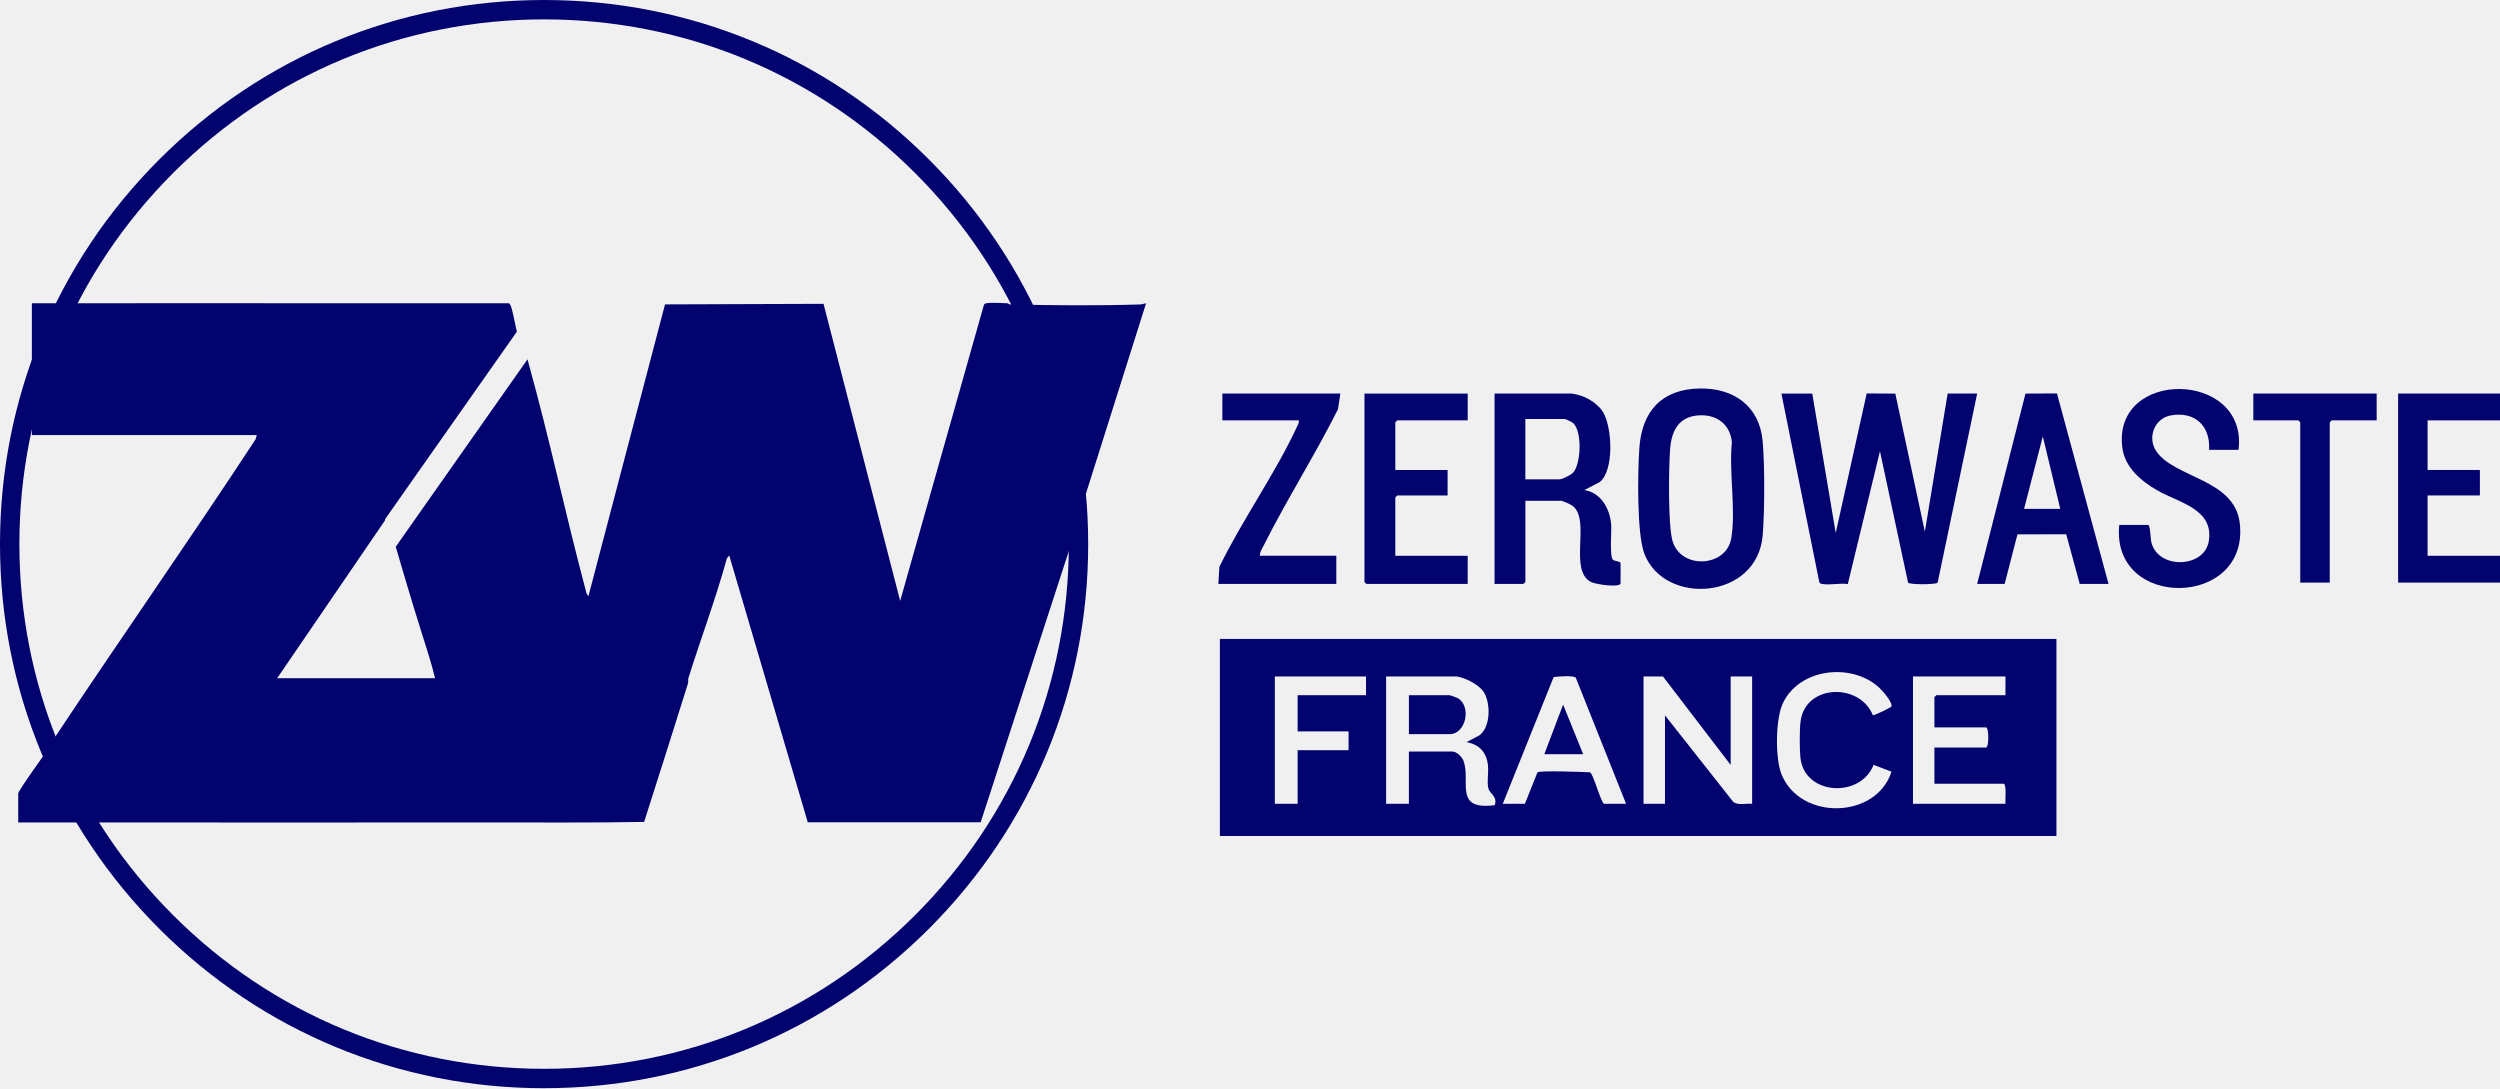
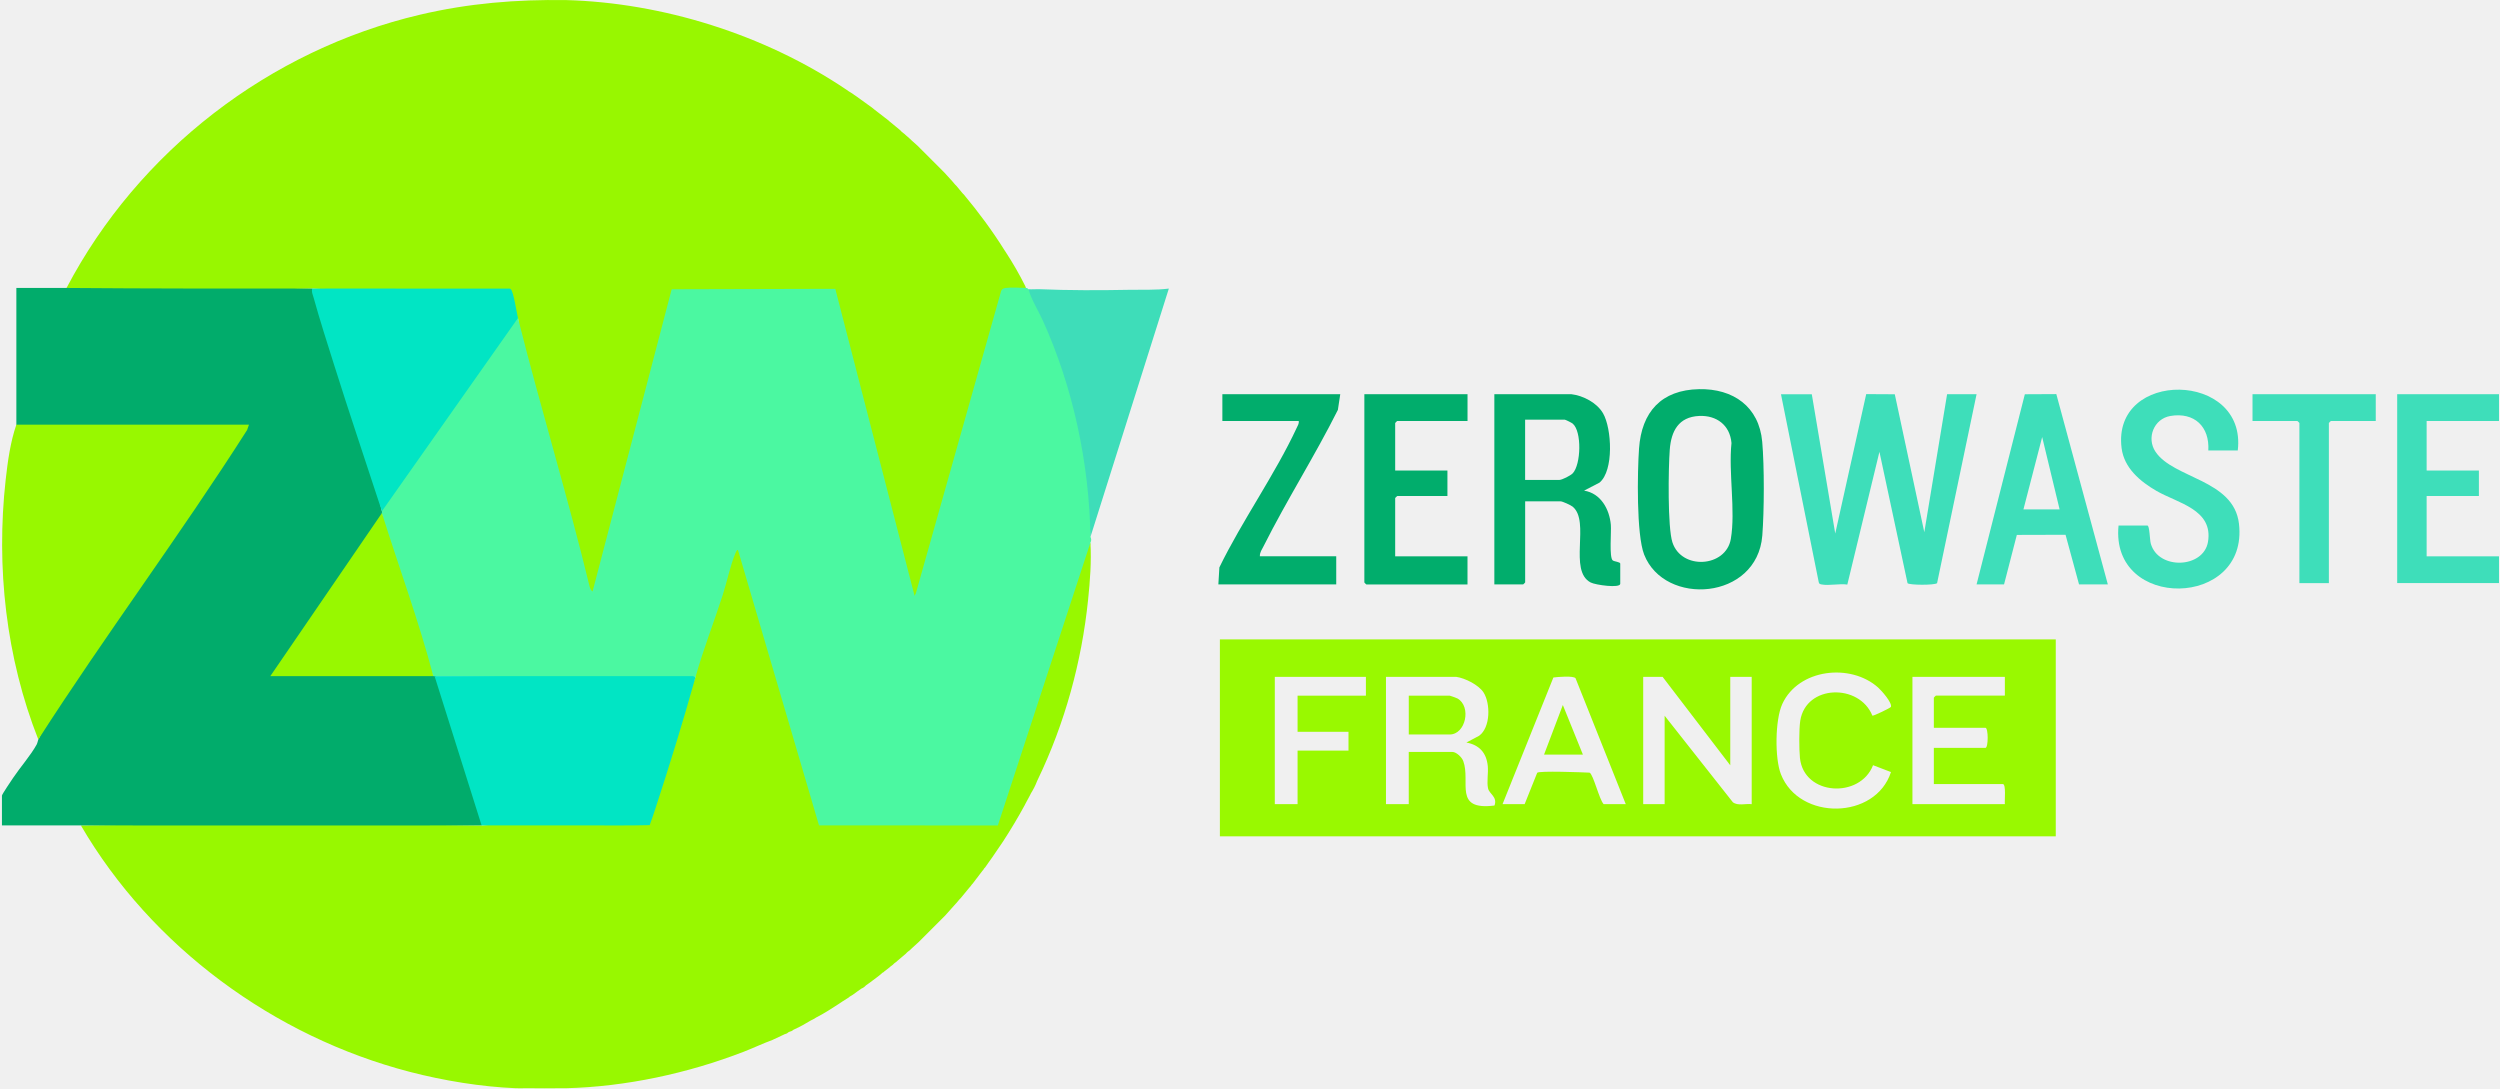
- <svg xmlns="http://www.w3.org/2000/svg" id="Capa_2" data-name="Capa 2" viewBox="0 0 1289.98 561.51">
+ <svg xmlns="http://www.w3.org/2000/svg" width="1291" height="562" viewBox="0 0 1291 562" fill="none">
+   <g clip-path="url(#clip0_716_245)">
+     <path d="M1061.6 330.17V431.87H629.949V330.17H1061.6ZM966.889 369.57C967.329 369.88 976.319 365.54 976.479 365.03C977.159 362.84 971.649 356.66 969.919 355.1C955.669 342.28 928.679 345.35 920.349 363.59C916.639 371.72 916.439 391.61 919.669 399.82C929.179 424.02 968.589 423.27 976.499 398.69L967.249 395.15C960.529 412.5 931.469 410.96 929.489 391.39C929.039 386.95 928.979 376.49 929.649 372.19C932.569 353.44 960.179 352.85 966.899 369.57H966.889ZM705.349 349.54H658.309V415.27H670.069V387.6H696.359V377.91H670.069V359.23H705.349V349.54ZM752.039 349.54H715.719V415.27H727.479V388.29H749.959C752.029 388.29 754.879 390.98 755.629 393C759.589 403.77 750.309 418.7 771.759 415.97C773.369 411.47 769.089 410.02 768.439 407.17C767.689 403.83 768.639 399.15 768.289 395.56C767.609 388.78 763.939 384.69 757.239 383.44L763.789 379.97C769.789 375.68 769.689 363.2 766.119 357.61C763.619 353.71 756.519 350.15 752.049 349.54H752.039ZM839.549 415.27L813.609 350.23C812.469 348.86 804.349 349.56 802.169 349.86L775.909 415.27H787.319L793.809 399.07C794.579 397.95 817.479 398.82 820.879 399C822.799 399.95 825.869 412.91 828.129 415.27H839.539H839.549ZM893.509 395.2L858.579 349.54H848.549V415.27H859.619V369.61L894.849 414.28C897.439 416.27 901.439 414.89 904.579 415.27V349.54H893.509V395.2ZM1035.31 349.54H987.579V415.27H1035.31C1035.08 413.58 1036.04 404.89 1034.27 404.89H998.639V386.21H1025.27C1026.83 386.21 1026.83 375.83 1025.27 375.83H998.639V360.26C998.639 360.19 999.599 359.22 999.679 359.22H1035.31V349.53V349.54Z" fill="#99F900" />
+     <path d="M935.609 203.56L947.719 275.52L963.709 203.52L978.469 203.6L993.709 274.83L1005.48 203.57H1020.7L1000.31 301.14C999.219 302.24 985.869 302.22 985.049 301.14L970.539 233.32L953.959 301.87C949.999 301.27 944.499 302.53 940.789 301.83C939.979 301.68 939.389 301.6 939.199 300.66L919.699 203.59H935.609V203.56Z" fill="#3EDEBA" />
+     <path d="M811.44 203.56C817.61 204.29 824.69 208.02 827.83 213.46C832.33 221.26 833.49 243.01 825.98 249.23L818.02 253.36C826.66 254.75 831.12 262.93 831.84 271.02C832.16 274.55 830.9 287.89 832.83 289.4C833.62 290.02 836.7 290.16 836.7 291.07V301.45C836.7 303.87 823.97 302.11 821.44 300.8C809.75 294.74 821.34 269.31 812.15 261.66C811.19 260.86 806.9 258.9 805.92 258.9H787.59V300.76C787.59 300.83 786.63 301.8 786.55 301.8H771.68V203.56H811.46H811.44ZM787.58 247.84H805.22C806.61 247.84 811.07 245.59 812.17 244.41C816.41 239.89 816.95 222.84 812.15 218.76C811.6 218.29 808.39 216.7 807.98 216.7H787.57V247.83L787.58 247.84Z" fill="#01AD6C" />
+     <path d="M877.39 200.96C894.99 200.61 908.39 209.94 910.01 228.13C911.13 240.74 911.05 263.89 910.05 276.57C907.41 309.98 859.57 313.3 849.03 286.36C845 276.05 845.54 243.67 846.4 231.59C847.74 212.68 857.92 201.35 877.4 200.96H877.39ZM877.39 214.8C866.81 215.32 862.99 222.59 862.26 232.25C861.53 241.91 861.12 272.29 863.63 280.05C868.33 294.54 891.28 293.01 893.8 278.32C896.31 263.64 892.54 244 894.14 228.79C893.36 219.56 886.45 214.36 877.39 214.8Z" fill="#01AD6C" />
+     <path d="M1155.59 232.62H1140.37C1141.12 220.35 1133.16 212.71 1120.82 214.8C1112.23 216.25 1108.35 226.17 1113.09 233.27C1122.38 247.19 1153.5 247.56 1156.2 270.41C1161.39 314.33 1089.57 315.5 1094.02 271.37H1108.89C1110.08 271.37 1110.1 278.63 1110.66 280.67C1114.48 294.43 1137.87 293.56 1140.2 279.86C1143.05 263.08 1124.54 259.82 1113.61 253.51C1105.18 248.64 1096.88 241.68 1095.59 231.4C1090.47 190.46 1160.53 191.48 1155.58 232.63L1155.59 232.62Z" fill="#3EDEBA" />
+     <path d="M1020.7 301.8L1045.63 203.59L1061.88 203.51L1088.49 301.8H1073.62L1066.65 276.16L1041.49 276.23L1034.89 301.8H1020.71H1020.7ZM1063.58 263.06L1054.58 225.7L1044.9 263.06H1063.58Z" fill="#3EDEBA" />
+     <path d="M757.831 203.56V217.4H721.511C721.441 217.4 720.471 218.36 720.471 218.44V243H747.451V256.15H721.511C721.441 256.15 720.471 257.11 720.471 257.19V287.29H757.821V301.82H705.591C705.521 301.82 704.551 300.86 704.551 300.78V203.58H757.811L757.831 203.56Z" fill="#01AD6C" />
+     <path d="M1290.48 203.56V217.4H1253.12V243H1280.1V256.14H1253.12V287.28H1290.48V301.11H1237.91V203.56H1290.48Z" fill="#3EDEBA" />
+     <path d="M692.11 203.56L690.88 211.67C678.94 235.5 664.51 258.17 652.56 281.96C651.72 283.64 650.48 285.28 650.6 287.27H690.03V301.8H629.16L629.69 292.99C641.48 268.79 658.39 245.09 669.65 220.88C670.18 219.73 670.88 218.77 670.66 217.39H631.23V203.55H692.1L692.11 203.56Z" fill="#01AD6C" />
+     <path d="M1226.84 203.56V217.4H1203.67C1203.6 217.4 1202.63 218.36 1202.63 218.44V301.12H1187.41V218.44C1187.41 218.37 1186.45 217.4 1186.37 217.4H1163.2V203.56H1226.84Z" fill="#3EDEBA" />
+     <path d="M727.49 379.289V359.229H748.59C748.84 359.229 752.17 360.429 752.65 360.699C759.95 364.869 756.92 379.289 748.59 379.289H727.49Z" fill="#99F900" />
+     <path d="M817.41 389.669H797.35L807.05 364.069L817.41 389.669Z" fill="#99F900" />
+     <path d="M292.415 0.043C341.827 1.41 394.635 17.658 437.153 46.355C437.843 46.828 438.319 47.214 439.097 47.651C439.784 48.044 440.432 48.474 441.041 48.948C441.306 49.093 441.663 49.388 442.013 49.596L450.109 55.425C450.617 55.801 451.191 56.307 451.729 56.721L458.853 62.227C458.966 62.328 459.063 62.451 459.177 62.551L464.681 67.085C464.995 67.399 465.348 67.739 465.653 68.057L467.273 69.353C467.376 69.466 467.493 69.564 467.597 69.677L470.188 71.945C470.402 72.175 470.632 72.376 470.836 72.593L473.752 75.186C474.186 75.652 474.63 76.044 475.048 76.482L486.381 87.817C486.818 88.238 487.22 88.682 487.677 89.113L490.913 92.674C491.023 92.778 491.124 92.895 491.237 92.999L493.181 95.267C493.388 95.461 493.618 95.707 493.829 95.915L497.065 99.8C497.276 100.021 497.516 100.234 497.713 100.448C505.187 109.392 512.324 118.987 518.762 129.272C518.976 129.596 519.196 129.92 519.41 130.244C523.096 135.886 526.443 141.716 529.446 147.733C529.524 148.031 529.767 148.349 529.77 148.705L529.054 149.337L522.701 149.172C520.326 148.848 518.619 149.305 517.586 150.549L473.626 306.396C473.25 307.449 472.78 308.71 471.588 307.582L430.845 149.823L347.361 150.053L306.748 305.226C305.578 306.898 304.308 304.808 303.936 303.373C293.222 261.966 282.035 220.709 270.728 179.461C269.355 174.451 268.026 169.428 267.489 164.25L266.731 163.842C266.096 158.793 264.907 154.068 263.164 149.665H178.639C172.85 149.593 167.064 149.383 161.281 149.029C125.031 150.066 88.714 149.82 52.445 149.48C46.407 149.425 40.377 149.068 34.352 148.705C71.44 78.053 139.124 25.869 216.9 7.586C242.054 1.672 266.585 -0.327 292.415 0.043Z" fill="#98F700" />
+     <path d="M529.76 148.696C529.867 148.696 529.977 148.696 530.084 148.696C530.59 148.832 530.914 149.049 531.056 149.344L532.048 150.319C538.773 164.59 545.36 178.945 550.313 194.584C555.798 211.895 559.598 229.743 561.753 247.773C562.909 257.459 564.079 267.598 563.11 277.271C563.625 278.123 563.619 279.332 563.11 280.184L562.453 284.27L516.037 426.073L515.668 426.676C485.172 427.11 453.19 426.951 422.658 426.679C408.507 379.615 394.541 332.427 380.759 285.119L379.739 287.504C373.716 307.829 367.123 328.13 359.96 348.402L359.111 349.809C358.706 350.554 358.168 350.078 357.883 349.78C313.392 349.883 268.898 349.906 224.41 349.161C224.228 349.78 223.947 349.78 223.762 349.161C223.049 347.722 222.366 346.26 221.902 344.721C214.37 319.572 206.462 294.575 198.032 269.704C197.617 268.146 197.345 266.564 197.212 264.957C196.286 264.938 196.328 264.205 197.212 263.985L197.29 262.75C220.438 229.892 243.579 197.037 266.717 164.192L267.479 164.234C279.155 210.673 293.254 256.61 304.548 303.175C304.82 303.979 305.238 305.006 306.009 305.434L346.855 149.376L431.344 149.153L472.284 307.699L472.936 306.406L516.97 150.303C517.297 149.243 518.234 148.858 519.267 148.712C522.371 148.278 526.699 148.634 529.76 148.683V148.696Z" fill="#4BF8A1" />
+     <path d="M535.914 402.601C535.817 402.815 535.694 403.026 535.59 403.249C534.748 405.518 533.624 407.669 532.354 409.727C532.169 410.126 531.936 410.515 531.706 411.023L529.438 415.233C529.344 415.44 529.218 415.66 529.114 415.881C525.683 422.171 522.013 428.324 518.106 434.342C516.298 437.054 514.406 439.721 512.601 442.44L510.981 444.708C510.159 445.797 509.488 446.847 508.714 447.945C508.286 448.289 507.939 448.723 507.742 449.241C507.645 449.355 507.512 449.446 507.418 449.565L502.237 456.367C502.131 456.477 502.024 456.588 501.913 456.691L500.942 457.987C500.828 458.091 500.728 458.205 500.618 458.311L496.085 463.817C495.875 464.024 495.641 464.277 495.437 464.465L493.817 466.409C493.704 466.513 493.604 466.63 493.493 466.733L487.989 472.887C487.772 473.101 487.555 473.321 487.341 473.535L486.369 474.507C486.259 474.614 486.155 474.724 486.045 474.831L475.685 485.194C475.263 485.632 474.82 486.034 474.389 486.491L470.828 489.728C470.637 489.932 470.414 490.123 470.18 490.376L468.561 491.672C468.243 491.999 467.913 492.307 467.589 492.644L463.38 496.205C463.273 496.316 463.16 496.416 463.056 496.53L461.76 497.502C461.55 497.722 461.329 497.91 461.112 498.15L459.816 499.122C459.716 499.235 459.599 499.336 459.493 499.446L456.577 501.714C456.463 501.815 456.369 501.941 456.253 502.038C455.734 502.23 455.291 502.567 454.957 503.01C454.439 503.448 453.872 503.882 453.337 504.307L449.453 507.22C448.704 507.761 447.936 508.299 447.185 508.84C446.56 509.543 445.805 510.127 444.917 510.46C443.407 511.533 441.849 512.57 440.385 513.698L438.765 514.67C438.651 514.77 438.557 514.896 438.441 514.994L434.88 517.262C434.255 517.716 433.571 518.114 432.937 518.558C429.454 520.83 425.935 523.085 422.252 525.036C422.035 525.136 421.824 525.269 421.604 525.36L419.984 526.332C419.543 526.53 419.122 526.773 418.688 526.98C415.954 528.62 413.194 530.23 410.268 531.514C410.054 531.627 409.834 531.724 409.62 531.838C409.102 532.382 408.396 532.645 407.676 532.81C407.463 532.923 407.242 533.02 407.028 533.134C406.513 533.681 405.801 533.941 405.085 534.106C404.871 534.219 404.65 534.317 404.437 534.43L399.58 536.698C399.366 536.812 399.146 536.912 398.932 537.022C393.917 538.847 389.097 541.167 384.117 543.095C355.3 554.258 323.077 561.238 292.077 561.961C291.322 561.977 290.564 561.948 289.809 561.961C288.947 561.977 288.079 561.948 287.217 561.961C283.345 562.013 279.432 562.013 275.56 561.961C274.699 561.948 273.83 561.977 272.969 561.961C272.321 561.948 271.673 561.974 271.025 561.961C269.518 561.929 267.996 562.019 266.492 561.961C248.518 561.248 229.019 558.034 211.634 553.516C141.488 535.292 78.313 488.918 41.775 426.263C110.739 425.314 179.72 425.343 248.684 426.263L255.228 425.826C282.202 425.599 308.852 425.534 335.175 425.631C342.918 401.94 350.476 377.329 357.736 353.1L359.1 349.834C363.082 335.569 368.699 321.301 373.254 307.153C375.36 300.617 377.171 291.81 379.731 285.779C379.857 285.478 380.557 283.553 381.114 284.091L422.932 426.221L515.284 426.276L563.096 280.199C563.676 289.979 562.901 299.927 561.894 309.694C558.586 341.83 549.897 373.492 535.895 402.618L535.914 402.601Z" fill="#98F800" />
+     <path d="M34.35 148.696C76.55 149.039 118.984 149.036 161.279 149.02C161.71 149.635 161.93 150.468 161.94 151.521C172.65 187.053 184.061 223.006 196.167 259.383L197.22 263.988V264.96L197.165 266.188L140.901 348.386C168.332 348.542 195.821 348.584 223.371 348.516L223.773 349.164C223.99 349.164 224.204 349.164 224.421 349.164L225.147 349.355C233.175 374.789 241.193 400.224 249.202 425.665L248.706 426.242C179.729 426.323 110.768 426.287 41.798 426.242C28.204 426.232 14.594 426.248 1 426.242V410.859C1 410.204 5.957 402.917 6.757 401.718C10.392 396.28 15.961 389.945 18.951 384.443C19.385 383.642 19.651 382.074 19.781 381.873L21.592 378.263C30.851 363.529 40.453 349.012 50.403 334.718C76.515 297.433 102.021 259.769 127.048 221.752C127.21 221.506 127.644 220.093 127.524 219.944H8.85L8.445 219.292V148.689C17.072 148.744 25.719 148.621 34.35 148.689V148.696Z" fill="#01AC6B" />
+     <path d="M8.443 219.295H128.572L127.61 222.056C93.081 276.23 54.463 327.831 19.776 381.872C3.088 339.549 -2.102 292.886 2.942 247.636C3.992 238.219 5.365 228.235 8.443 219.295Z" fill="#98F800" />
+     <path d="M267.486 164.24L197.223 263.988C188.952 238.651 180.376 213.382 172.381 187.954C168.879 176.82 165.198 165.433 162.091 154.201C161.657 152.636 160.663 150.53 161.281 149.02C181.539 149.013 201.768 148.978 221.978 149.036C235.691 149.075 249.405 148.974 263.116 149.02C263.401 149.016 263.569 149.165 263.767 149.34C265.231 150.643 266.822 161.606 267.486 164.243V164.24Z" fill="#01E5C4" />
+     <path d="M224.416 349.164C268.94 349.17 313.47 349.157 358 349.164L359.117 349.812C352.819 372.372 345.799 395.049 338.487 417.431C337.541 420.328 336.549 423.238 335.493 426.096C323.995 426.4 312.485 426.206 300.98 426.232C283.599 426.271 266.147 426.226 248.701 426.245L224.416 349.167V349.164Z" fill="#01E5C4" />
+     <path d="M531.059 149.344C532.727 149.522 534.69 149.26 536.414 149.331C552.088 149.986 567.645 149.953 583.338 149.655C590.096 149.526 596.867 149.876 603.586 149.023L563.112 277.271C562.503 239.465 554.164 200.054 538.562 165.644C536.1 160.213 532.785 155.106 531.059 149.347V149.344Z" fill="#3EDDB9" />
+     <path d="M223.77 349.163H139.582L197.217 264.96C206.006 293.035 216.305 320.69 223.77 349.163Z" fill="#98F800" />
+   </g>
  <defs>
-     <style>
-       .cls-1 {
-         fill: #030370;
-       }
-     </style>
+     <clipPath id="clip0_716_245">
+       <rect width="1289.98" height="561.51" fill="white" transform="translate(0.5 0.5)" />
+     </clipPath>
  </defs>
-   <g id="Capa_1-2" data-name="Capa 1">
-     <g>
-       <g>
-         <path class="cls-1" d="M1061.1,329.67v101.7h-431.65v-101.7h431.65ZM966.39,369.07c.44.31,9.43-4.03,9.59-4.54.68-2.19-4.83-8.37-6.56-9.93-14.25-12.82-41.24-9.75-49.57,8.49-3.71,8.13-3.91,28.02-.68,36.23,9.51,24.2,48.92,23.45,56.83-1.13l-9.25-3.54c-6.72,17.35-35.78,15.81-37.76-3.76-.45-4.44-.51-14.9.16-19.2,2.92-18.75,30.53-19.34,37.25-2.62ZM704.85,349.04h-47.04v65.73h11.76v-27.67h26.29v-9.69h-26.29v-18.68h35.28v-9.69ZM751.54,349.04h-36.32v65.73h11.76v-26.98h22.48c2.07,0,4.92,2.69,5.67,4.71,3.96,10.77-5.32,25.7,16.13,22.97,1.61-4.5-2.67-5.95-3.32-8.8-.75-3.34.2-8.02-.15-11.61-.68-6.78-4.35-10.87-11.05-12.12l6.55-3.47c6-4.29,5.9-16.77,2.33-22.36-2.5-3.9-9.6-7.46-14.07-8.07ZM839.05,414.77l-25.94-65.04c-1.14-1.37-9.26-.67-11.44-.37l-26.26,65.41h11.41l6.49-16.2c.77-1.12,23.67-.25,27.07-.07,1.92.95,4.99,13.91,7.25,16.27h11.41ZM893.01,394.7l-34.93-45.66h-10.03v65.73h11.07v-45.66l35.23,44.67c2.59,1.99,6.59.61,9.73.99v-65.73h-11.07v45.66ZM1034.81,349.04h-47.73v65.73h47.73c-.23-1.69.73-10.38-1.04-10.38h-35.63v-18.68h26.63c1.56,0,1.56-10.38,0-10.38h-26.63v-15.57c0-.07.96-1.04,1.04-1.04h35.63v-9.69Z" />
-         <path class="cls-1" d="M935.11,203.06l12.11,71.96,15.99-72,14.76.08,15.24,71.23,11.77-71.26h15.22l-20.39,97.57c-1.09,1.1-14.44,1.08-15.26,0l-14.51-67.82-16.58,68.55c-3.96-.6-9.46.66-13.17-.04-.81-.15-1.4-.23-1.59-1.17l-19.5-97.07h15.91Z" />
-         <path class="cls-1" d="M810.94,203.06c6.17.73,13.25,4.46,16.39,9.9,4.5,7.8,5.66,29.55-1.85,35.77l-7.96,4.13c8.64,1.39,13.1,9.57,13.82,17.66.32,3.53-.94,16.87.99,18.38.79.62,3.87.76,3.87,1.67v10.38c0,2.42-12.73.66-15.26-.65-11.69-6.06-.1-31.49-9.29-39.14-.96-.8-5.25-2.76-6.23-2.76h-18.33v41.86c0,.07-.96,1.04-1.04,1.04h-14.87v-98.24h39.78ZM787.08,247.34h17.64c1.39,0,5.85-2.25,6.95-3.43,4.24-4.52,4.78-21.57-.02-25.65-.55-.47-3.76-2.06-4.17-2.06h-20.41v31.13Z" />
-         <path class="cls-1" d="M876.89,200.46c17.6-.35,31,8.98,32.62,27.17,1.12,12.61,1.04,35.76.04,48.44-2.64,33.41-50.48,36.73-61.02,9.79-4.03-10.31-3.49-42.69-2.63-54.77,1.34-18.91,11.52-30.24,31-30.63ZM876.89,214.3c-10.58.52-14.4,7.79-15.13,17.45s-1.14,40.04,1.37,47.8c4.7,14.49,27.65,12.96,30.17-1.73,2.51-14.68-1.26-34.32.34-49.53-.78-9.23-7.69-14.43-16.75-13.99Z" />
-         <path class="cls-1" d="M1155.09,232.12h-15.22c.75-12.27-7.21-19.91-19.55-17.82-8.59,1.45-12.47,11.37-7.73,18.47,9.29,13.92,40.41,14.29,43.11,37.14,5.19,43.92-66.63,45.09-62.18.96h14.87c1.19,0,1.21,7.26,1.77,9.3,3.82,13.76,27.21,12.89,29.54-.81,2.85-16.78-15.66-20.04-26.59-26.35-8.43-4.87-16.73-11.83-18.02-22.11-5.12-40.94,64.94-39.92,59.99,1.23Z" />
-         <path class="cls-1" d="M1020.2,301.3l24.93-98.21,16.25-.08,26.61,98.29h-14.87l-6.97-25.64-25.16.07-6.6,25.57h-14.18ZM1063.08,262.56l-9-37.36-9.68,37.36h18.68Z" />
-         <path class="cls-1" d="M757.33,203.06v13.84h-36.32c-.07,0-1.04.96-1.04,1.04v24.56h26.98v13.15h-25.94c-.07,0-1.04.96-1.04,1.04v30.1h37.35v14.53h-52.23c-.07,0-1.04-.96-1.04-1.04v-97.2h53.26Z" />
-         <polygon class="cls-1" points="1289.98 203.06 1289.98 216.9 1252.62 216.9 1252.62 242.5 1279.6 242.5 1279.6 255.64 1252.62 255.64 1252.62 286.78 1289.98 286.78 1289.98 300.61 1237.41 300.61 1237.41 203.06 1289.98 203.06" />
-         <path class="cls-1" d="M691.61,203.06l-1.23,8.11c-11.94,23.83-26.37,46.5-38.32,70.29-.84,1.68-2.08,3.32-1.96,5.31h39.43v14.53h-60.87l.53-8.81c11.79-24.2,28.7-47.9,39.96-72.11.53-1.15,1.23-2.11,1.01-3.49h-39.43v-13.84h60.87Z" />
-         <path class="cls-1" d="M1226.34,203.06v13.84h-23.17c-.07,0-1.04.96-1.04,1.04v82.68h-15.22v-82.68c0-.07-.96-1.04-1.04-1.04h-23.17v-13.84h63.64Z" />
-         <path class="cls-1" d="M726.99,378.79v-20.06h21.1c.25,0,3.58,1.2,4.06,1.47,7.3,4.17,4.27,18.59-4.06,18.59h-21.1Z" />
-         <polygon class="cls-1" points="816.91 389.17 796.85 389.17 806.55 363.57 816.91 389.17" />
-       </g>
-       <path class="cls-1" d="M280.75,561.51c-74.99,0-145.5-29.2-198.52-82.23S0,355.75,0,280.75,29.2,135.26,82.23,82.23,205.76,0,280.75,0s145.5,29.2,198.52,82.23,82.23,123.53,82.23,198.52-29.2,145.5-82.23,198.52-123.53,82.23-198.52,82.23ZM280.75,10c-72.32,0-140.31,28.16-191.45,79.3C38.16,140.44,10,208.43,10,280.75s28.16,140.31,79.3,191.45c51.14,51.14,119.13,79.3,191.45,79.3s140.31-28.16,191.45-79.3c51.14-51.14,79.3-119.13,79.3-191.45s-28.16-140.31-79.3-191.45c-51.14-51.14-119.13-79.3-191.45-79.3Z" />
-       <path class="cls-1" d="M588.18,157.1c-21.74.67-45.37.5-67.14-.03-.3,0-.87-.58-1.17-.59-2.79-.08-8.43-.46-10.85,0-.68.13-1.13.25-1.37.98l-43.17,152.6-39.55-153.29-81.78.29-39.55,150.66-.99-1.63c-11.91-45-18.04-75.83-30.42-120.69l-67.99,96.72c.06.18,7.23,25.08,13.41,44.5,2.45,7.69,4.96,15.46,6.88,23.31-27.15-.01-54.32.01-81.46,0l55.67-81.47c-.06-.18.06-.41,0-.59l67.99-96.72c-.77-2.8-2.27-12.38-3.52-14.07-.35-.48-.52-.64-1.17-.59-9.76-.02-19.54.03-29.3,0-.2,0-.39,0-.59,0-.39,0-.78,0-1.17,0s-.78,0-1.17,0c-21.87-.06-43.77.01-65.64,0-40.82-.02-81.67-.12-122.49,0-8.39.02-16.81-.02-25.2,0v68s116.04,0,116.04,0l-.54,2.09c-34.12,52.07-70.04,103.23-104.36,155-.25.37-.35,1.47-.91,2.3-2.18,3.3-17.26,24-17.26,25.54v14.95c13.08.01,26.19-.02,39.27,0,66.61.08,133.25.06,199.85,0,27.94-.03,55.9.24,83.83-.27,7.62-23.71,15.1-47.47,22.57-71.23.33-1.06.07-2.32.26-2.94,6.38-20.31,14.16-41.04,19.89-61.88l1.2-1.43,40.52,137.67h89.22s46.09-141.78,46.09-141.78c0-.59,0-1.17,0-1.76l39.26-124.27c-1.08.16-2.06.58-3.19.62Z" />
-     </g>
-   </g>
</svg>
